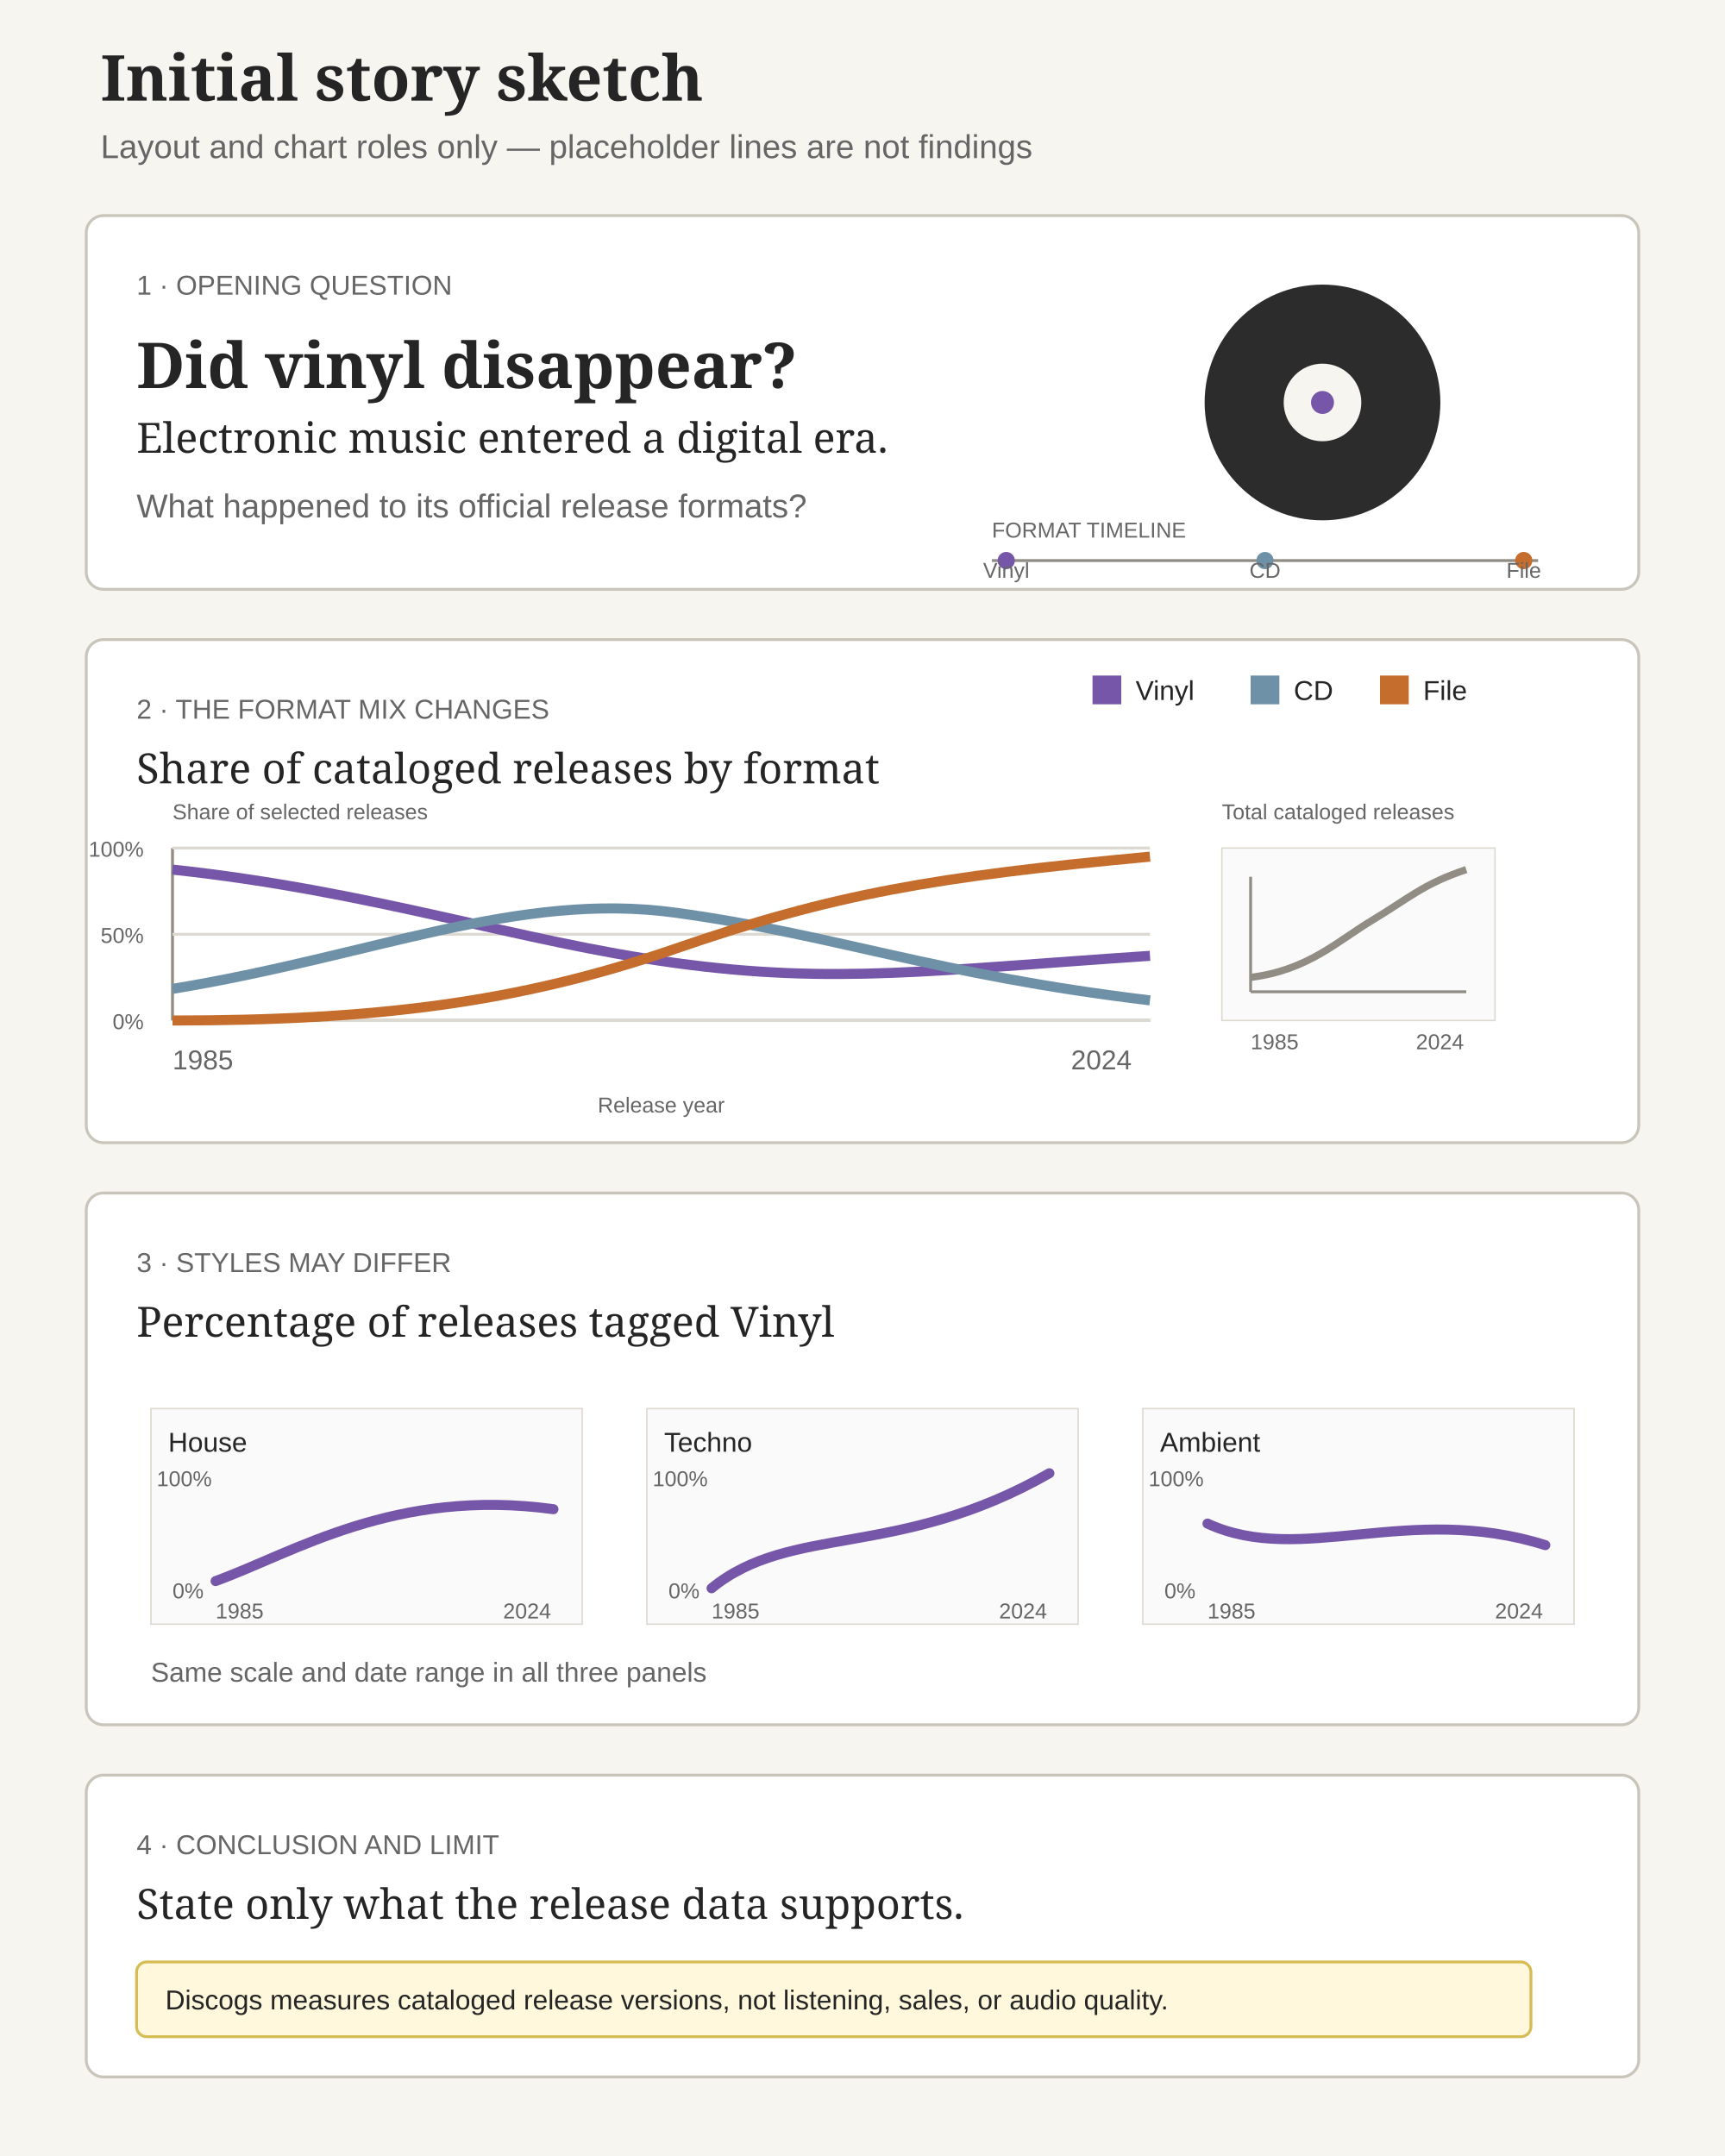
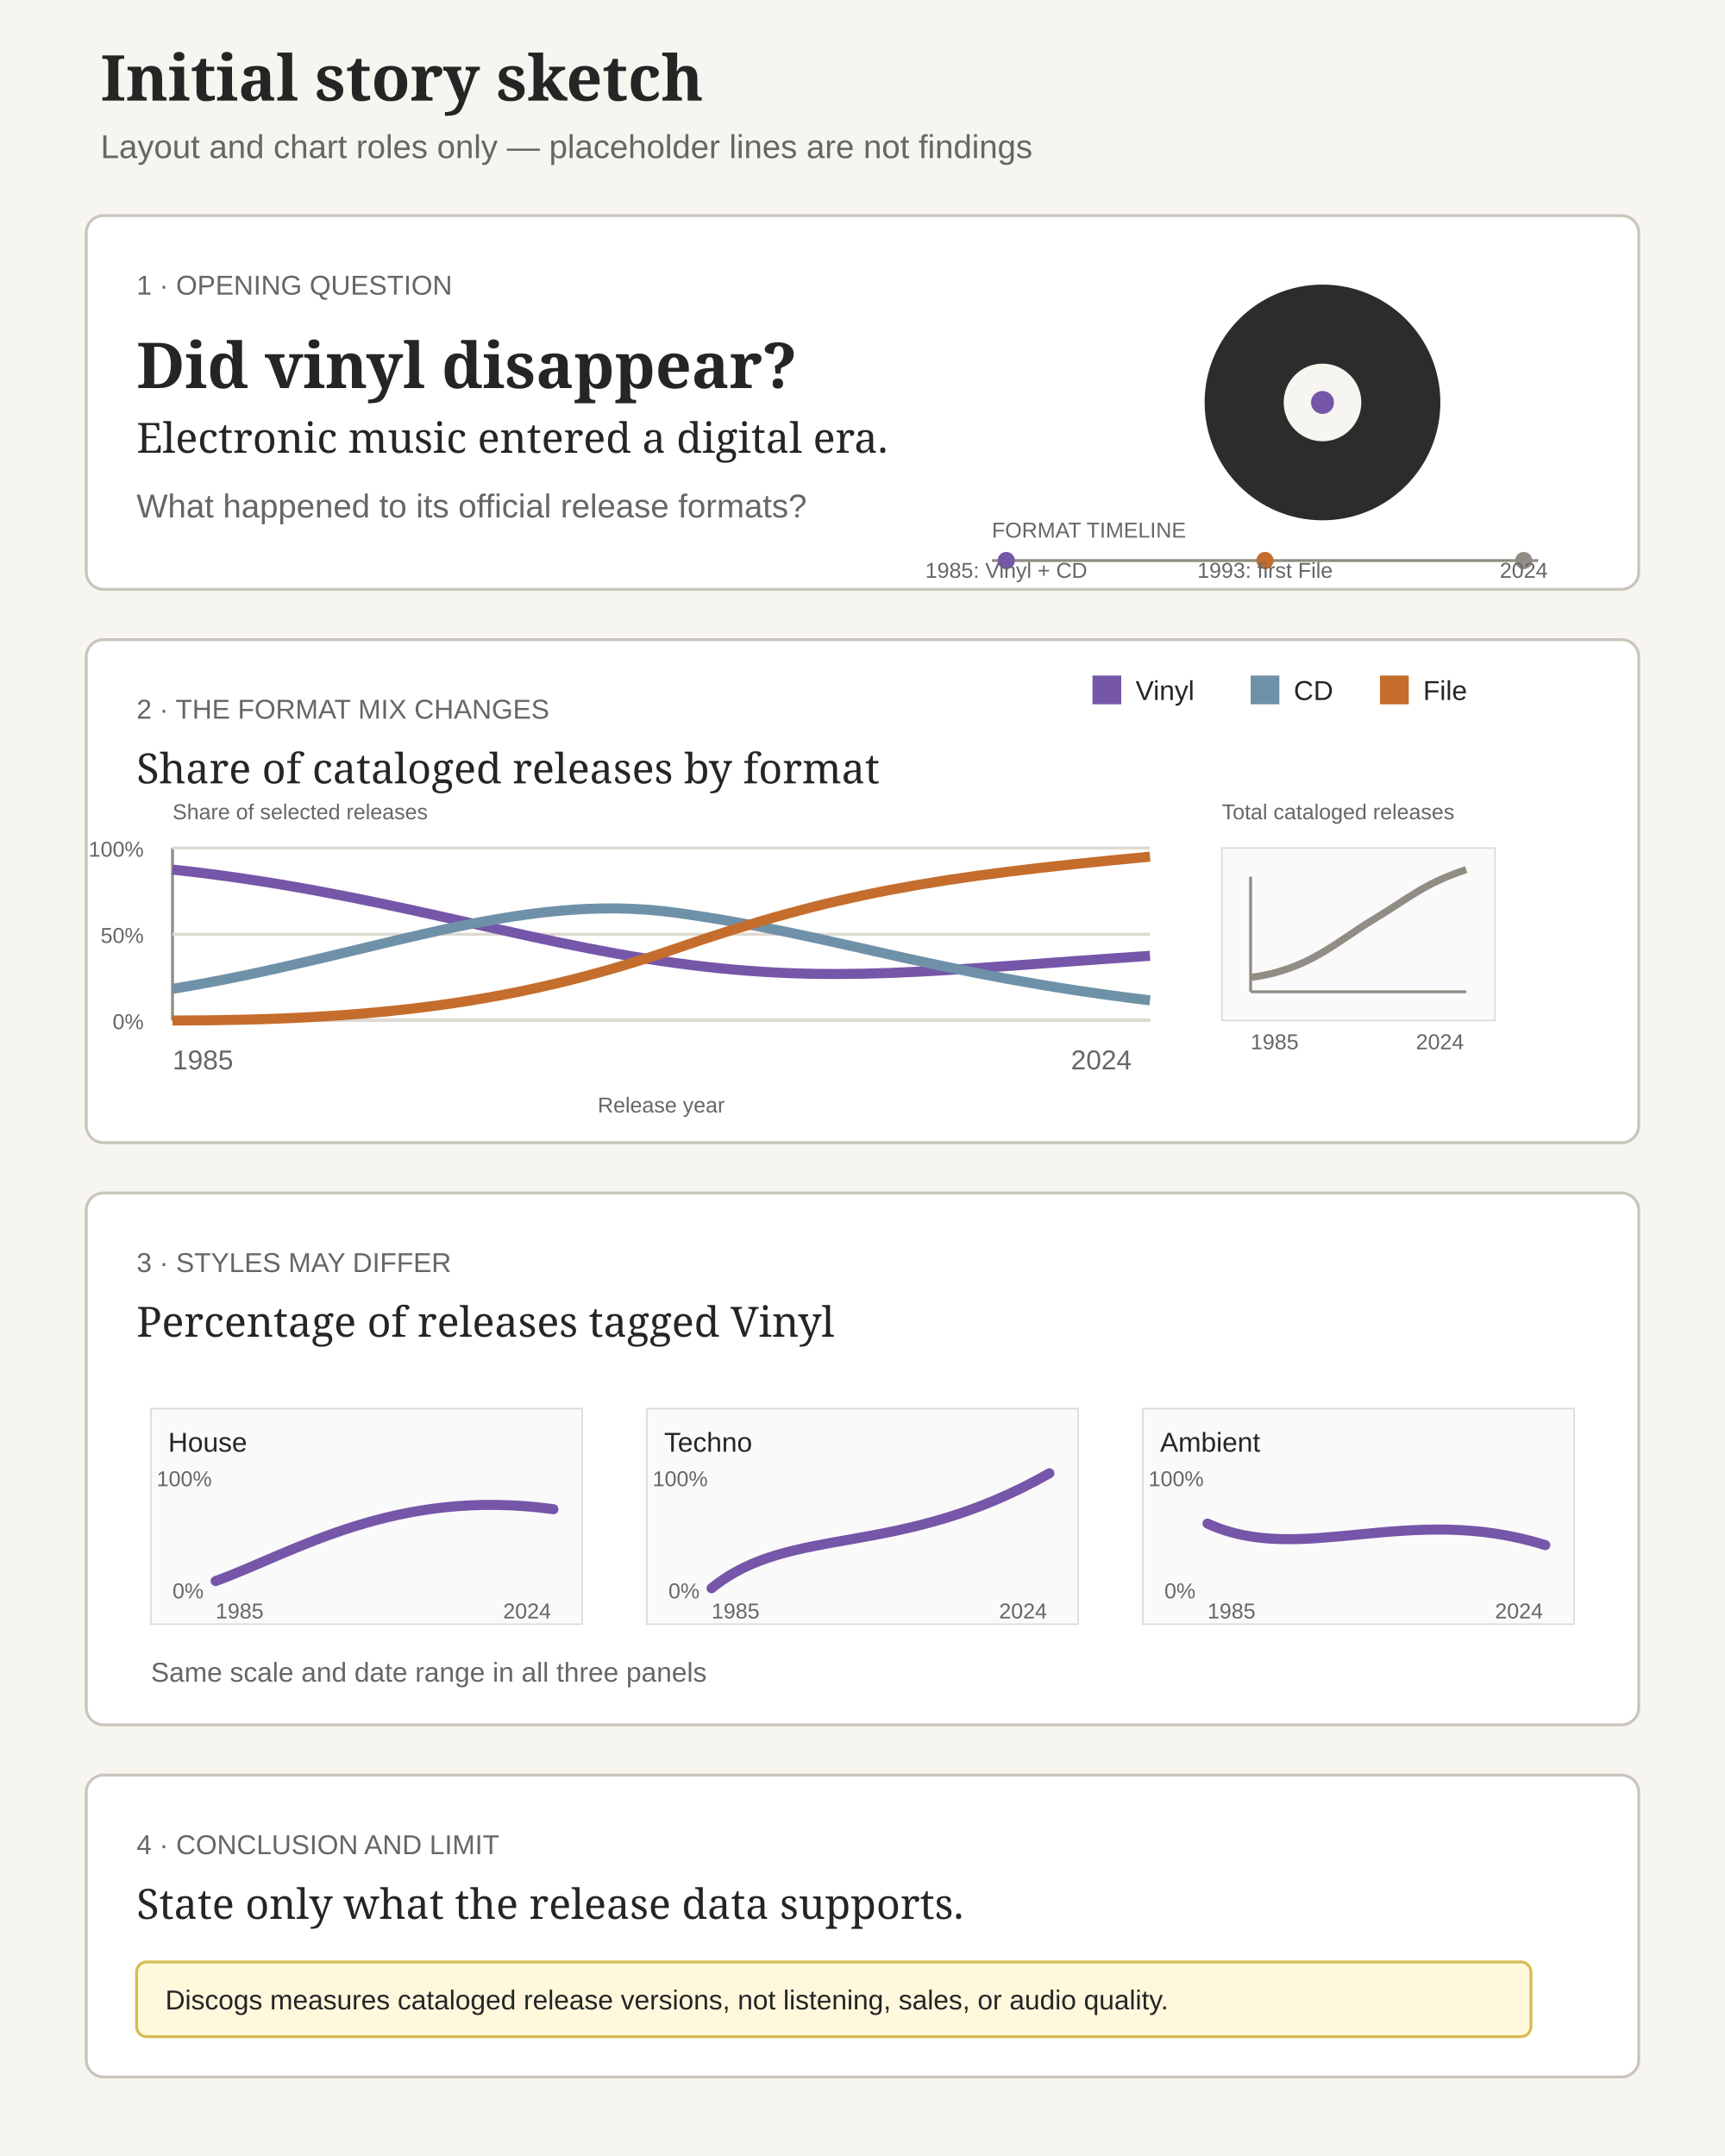
<svg xmlns="http://www.w3.org/2000/svg" width="1200" height="1500" viewBox="0 0 1200 1500" role="img" aria-labelledby="title desc">
  <style>
    .bg{fill:#f7f5f0}.panel{fill:#fff;stroke:#c9c5bb;stroke-width:2}.ink{fill:#252525}.muted{fill:#666}.line{fill:none;stroke:#7656a8;stroke-width:7;stroke-linecap:round;stroke-linejoin:round}.line2{fill:none;stroke:#c56d2d;stroke-width:7}.grid{stroke:#ddd9d0;stroke-width:2}.axis{stroke:#918d84;stroke-width:2}.label{font-family:Arial,sans-serif;font-size:23px}.small{font-family:Arial,sans-serif;font-size:19px}.tiny{font-family:Arial,sans-serif;font-size:15px}.head{font-family:Georgia,serif;font-size:44px;font-weight:bold}.sub{font-family:Georgia,serif;font-size:29px}.note{fill:#fff8dc;stroke:#d6bc55;stroke-width:2}.vinyl{fill:#7656a8}.cd{fill:#6f91a8}.file{fill:#c56d2d}
  </style>
  <rect class="bg" width="1200" height="1500" />
  <text x="70" y="70" class="head ink">Initial story sketch</text>
  <text x="70" y="110" class="label muted">Layout and chart roles only — placeholder lines are not findings</text>
  <rect x="60" y="150" width="1080" height="260" rx="12" class="panel" />
  <text x="95" y="205" class="small muted">1 · OPENING QUESTION</text>
  <text x="95" y="270" class="head ink">Did vinyl disappear?</text>
  <text x="95" y="315" class="sub ink">Electronic music entered a digital era.</text>
  <text x="95" y="360" class="label muted">What happened to its official release formats?</text>
  <circle cx="920" cy="280" r="82" fill="#2c2c2c" />
  <circle cx="920" cy="280" r="27" fill="#f7f5f0" />
  <circle cx="920" cy="280" r="8" fill="#7656a8" />
  <text x="690" y="374" class="tiny muted">FORMAT TIMELINE</text>
  <line x1="690" y1="390" x2="1070" y2="390" class="axis" />
  <circle cx="700" cy="390" r="6" fill="#7656a8" />
-   <circle cx="880" cy="390" r="6" fill="#6f91a8" />
-   <circle cx="1060" cy="390" r="6" fill="#c56d2d" />
-   <text x="700" y="402" text-anchor="middle" class="tiny muted">Vinyl</text>
-   <text x="880" y="402" text-anchor="middle" class="tiny muted">CD</text>
-   <text x="1060" y="402" text-anchor="middle" class="tiny muted">File</text>
+   <circle cx="880" cy="390" r="6" fill="#c56d2d" />
+   <circle cx="1060" cy="390" r="6" fill="#918d84" />
+   <text x="700" y="402" text-anchor="middle" class="tiny muted">1985: Vinyl + CD</text>
+   <text x="880" y="402" text-anchor="middle" class="tiny muted">1993: first File</text>
+   <text x="1060" y="402" text-anchor="middle" class="tiny muted">2024</text>
  <rect x="60" y="445" width="1080" height="350" rx="12" class="panel" />
  <text x="95" y="500" class="small muted">2 · THE FORMAT MIX CHANGES</text>
  <text x="95" y="545" class="sub ink">Share of cataloged releases by format</text>
  <text x="120" y="570" class="tiny muted">Share of selected releases</text>
  <line x1="120" y1="590" x2="120" y2="710" class="axis" />
  <line x1="120" y1="710" x2="800" y2="710" class="axis" />
  <line x1="120" y1="710" x2="800" y2="710" class="grid" />
  <line x1="120" y1="650" x2="800" y2="650" class="grid" />
  <line x1="120" y1="590" x2="800" y2="590" class="grid" />
  <path d="M120 605 C260 620 360 655 470 670 S650 675 800 665" fill="none" stroke="#7656a8" stroke-width="7" />
  <path d="M120 688 C260 665 360 620 470 635 S650 678 800 696" fill="none" stroke="#6f91a8" stroke-width="7" />
  <path d="M120 710 C260 710 360 698 470 660 S650 610 800 596" fill="none" stroke="#c56d2d" stroke-width="7" />
  <text x="100" y="716" text-anchor="end" class="tiny muted">0%</text>
  <text x="100" y="656" text-anchor="end" class="tiny muted">50%</text>
  <text x="100" y="596" text-anchor="end" class="tiny muted">100%</text>
  <text x="120" y="744" class="small muted">1985</text>
  <text x="745" y="744" class="small muted">2024</text>
  <text x="460" y="774" text-anchor="middle" class="tiny muted">Release year</text>
  <text x="850" y="570" class="tiny muted">Total cataloged releases</text>
  <rect x="850" y="590" width="190" height="120" fill="#fafafa" stroke="#ddd9d0" />
  <line x1="870" y1="690" x2="1020" y2="690" class="axis" />
  <line x1="870" y1="610" x2="870" y2="690" class="axis" />
  <path d="M870 680 C910 675 930 655 955 640 S990 615 1020 605" fill="none" stroke="#918d84" stroke-width="5" />
  <text x="870" y="730" class="tiny muted">1985</text>
  <text x="985" y="730" class="tiny muted">2024</text>
  <rect x="760" y="470" width="20" height="20" fill="#7656a8" />
  <text x="790" y="487" class="small ink">Vinyl</text>
  <rect x="870" y="470" width="20" height="20" fill="#6f91a8" />
  <text x="900" y="487" class="small ink">CD</text>
  <rect x="960" y="470" width="20" height="20" fill="#c56d2d" />
  <text x="990" y="487" class="small ink">File</text>
  <rect x="60" y="830" width="1080" height="370" rx="12" class="panel" />
  <text x="95" y="885" class="small muted">3 · STYLES MAY DIFFER</text>
  <text x="95" y="930" class="sub ink">Percentage of releases tagged Vinyl</text>
  <g transform="translate(105 980)">
    <rect width="300" height="150" fill="#fafafa" stroke="#ddd9d0" />
    <text x="12" y="30" class="small ink">House</text>
    <text x="4" y="54" class="tiny muted">100%</text>
    <text x="15" y="132" class="tiny muted">0%</text>
    <text x="45" y="146" class="tiny muted">1985</text>
    <text x="245" y="146" class="tiny muted">2024</text>
    <path d="M45 120 C100 100 170 55 280 70" class="line" />
  </g>
  <g transform="translate(450 980)">
    <rect width="300" height="150" fill="#fafafa" stroke="#ddd9d0" />
    <text x="12" y="30" class="small ink">Techno</text>
    <text x="4" y="54" class="tiny muted">100%</text>
    <text x="15" y="132" class="tiny muted">0%</text>
    <text x="45" y="146" class="tiny muted">1985</text>
    <text x="245" y="146" class="tiny muted">2024</text>
    <path d="M45 125 C100 80 175 105 280 45" class="line" />
  </g>
  <g transform="translate(795 980)">
    <rect width="300" height="150" fill="#fafafa" stroke="#ddd9d0" />
    <text x="12" y="30" class="small ink">Ambient</text>
    <text x="4" y="54" class="tiny muted">100%</text>
    <text x="15" y="132" class="tiny muted">0%</text>
    <text x="45" y="146" class="tiny muted">1985</text>
    <text x="245" y="146" class="tiny muted">2024</text>
    <path d="M45 80 C110 110 185 65 280 95" class="line" />
  </g>
  <text x="105" y="1170" class="small muted">Same scale and date range in all three panels</text>
  <rect x="60" y="1235" width="1080" height="210" rx="12" class="panel" />
  <text x="95" y="1290" class="small muted">4 · CONCLUSION AND LIMIT</text>
  <text x="95" y="1335" class="sub ink">State only what the release data supports.</text>
  <rect x="95" y="1365" width="970" height="52" rx="7" class="note" />
  <text x="115" y="1398" class="small ink">Discogs measures cataloged release versions, not listening, sales, or audio quality.</text>
</svg>
